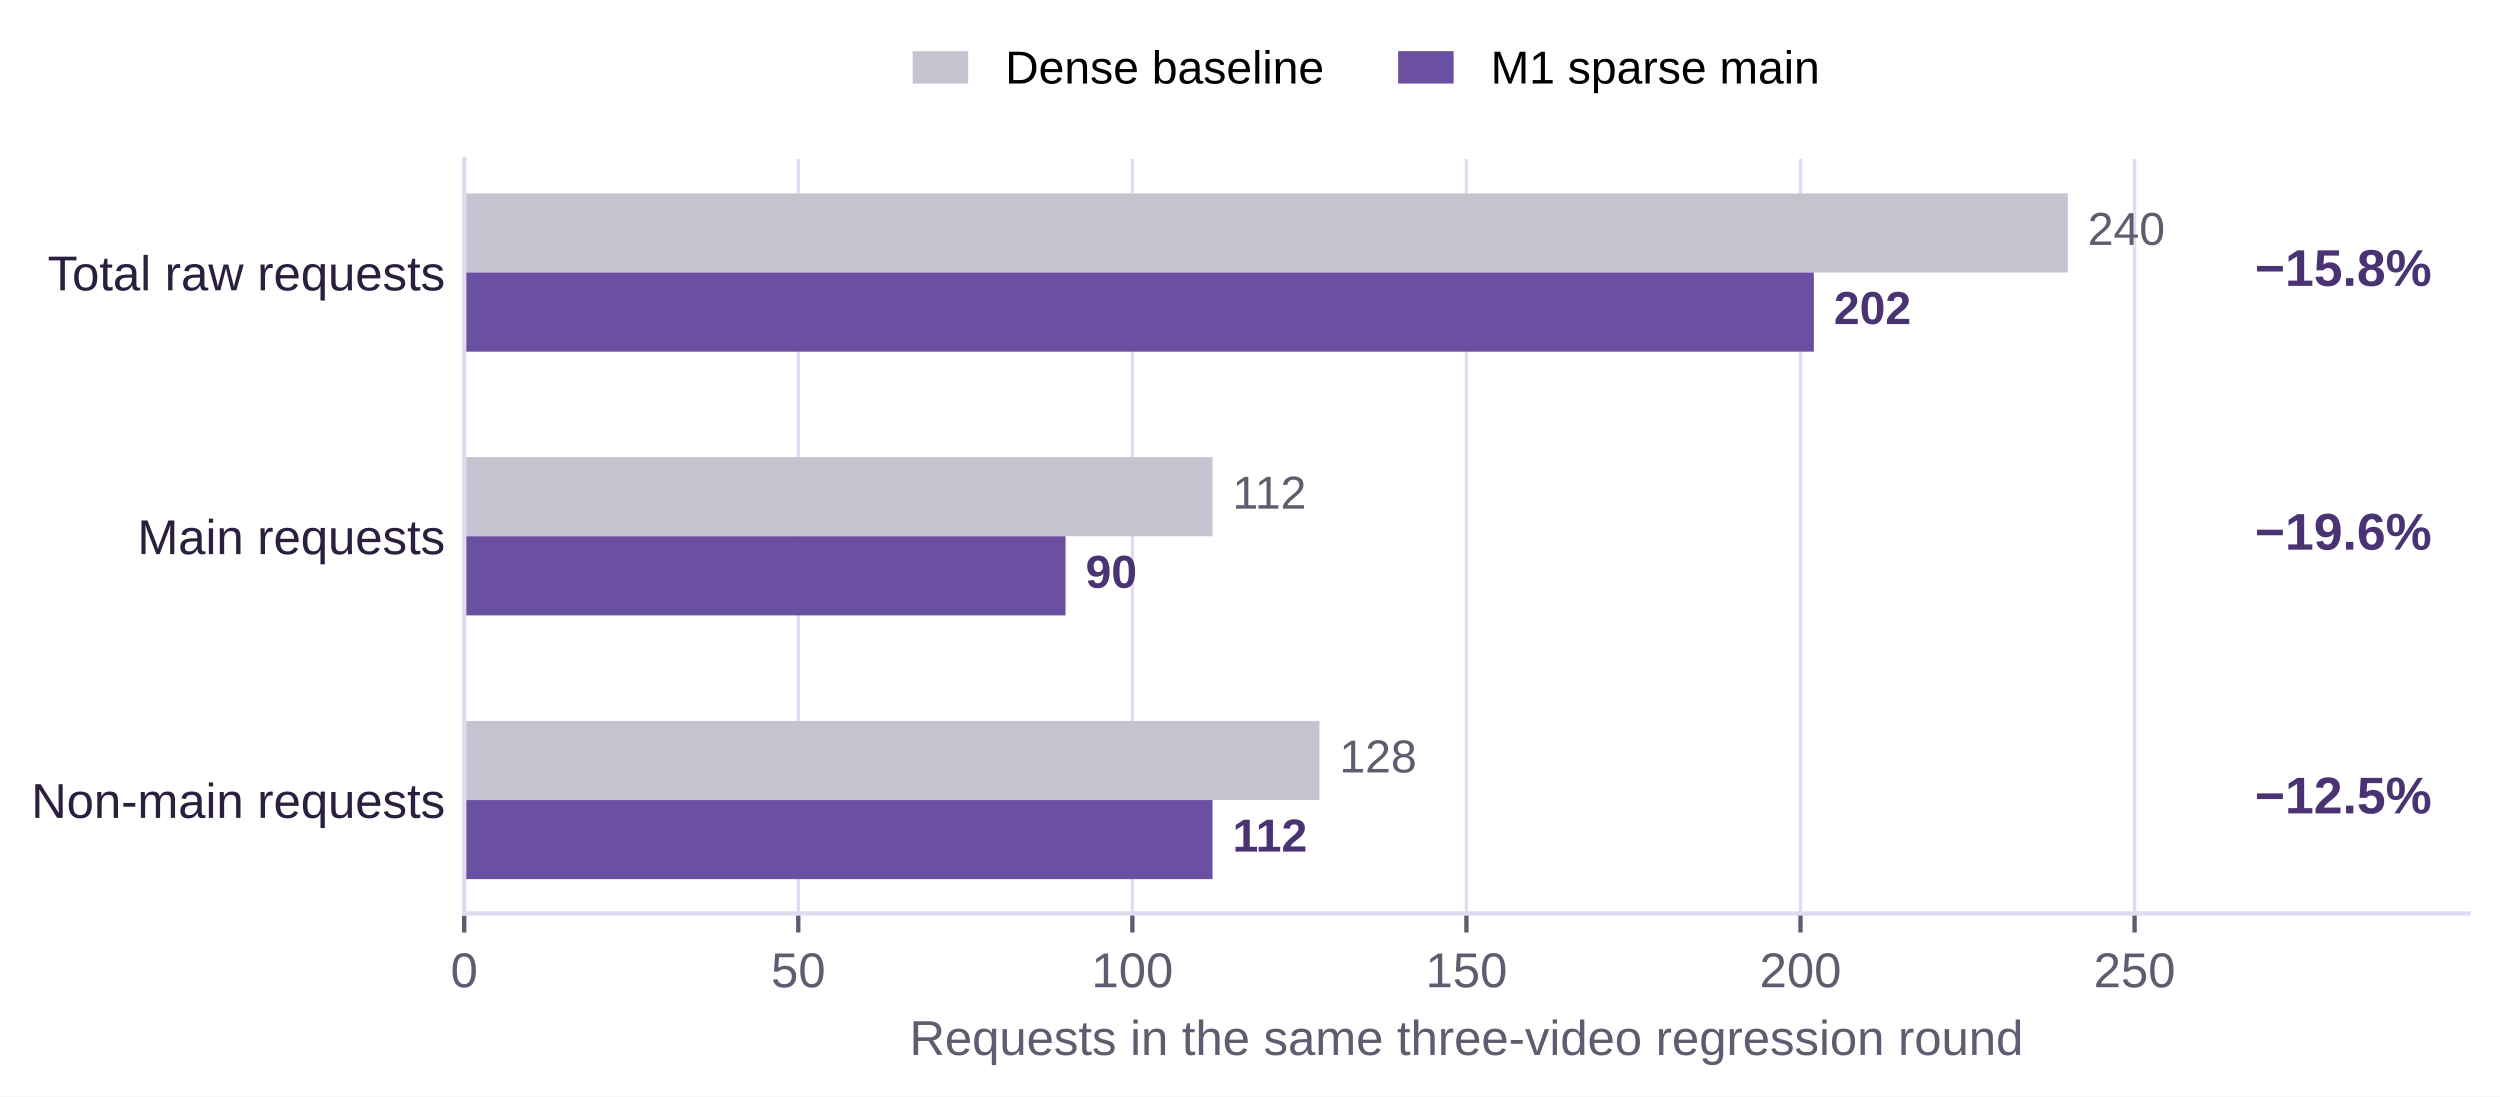
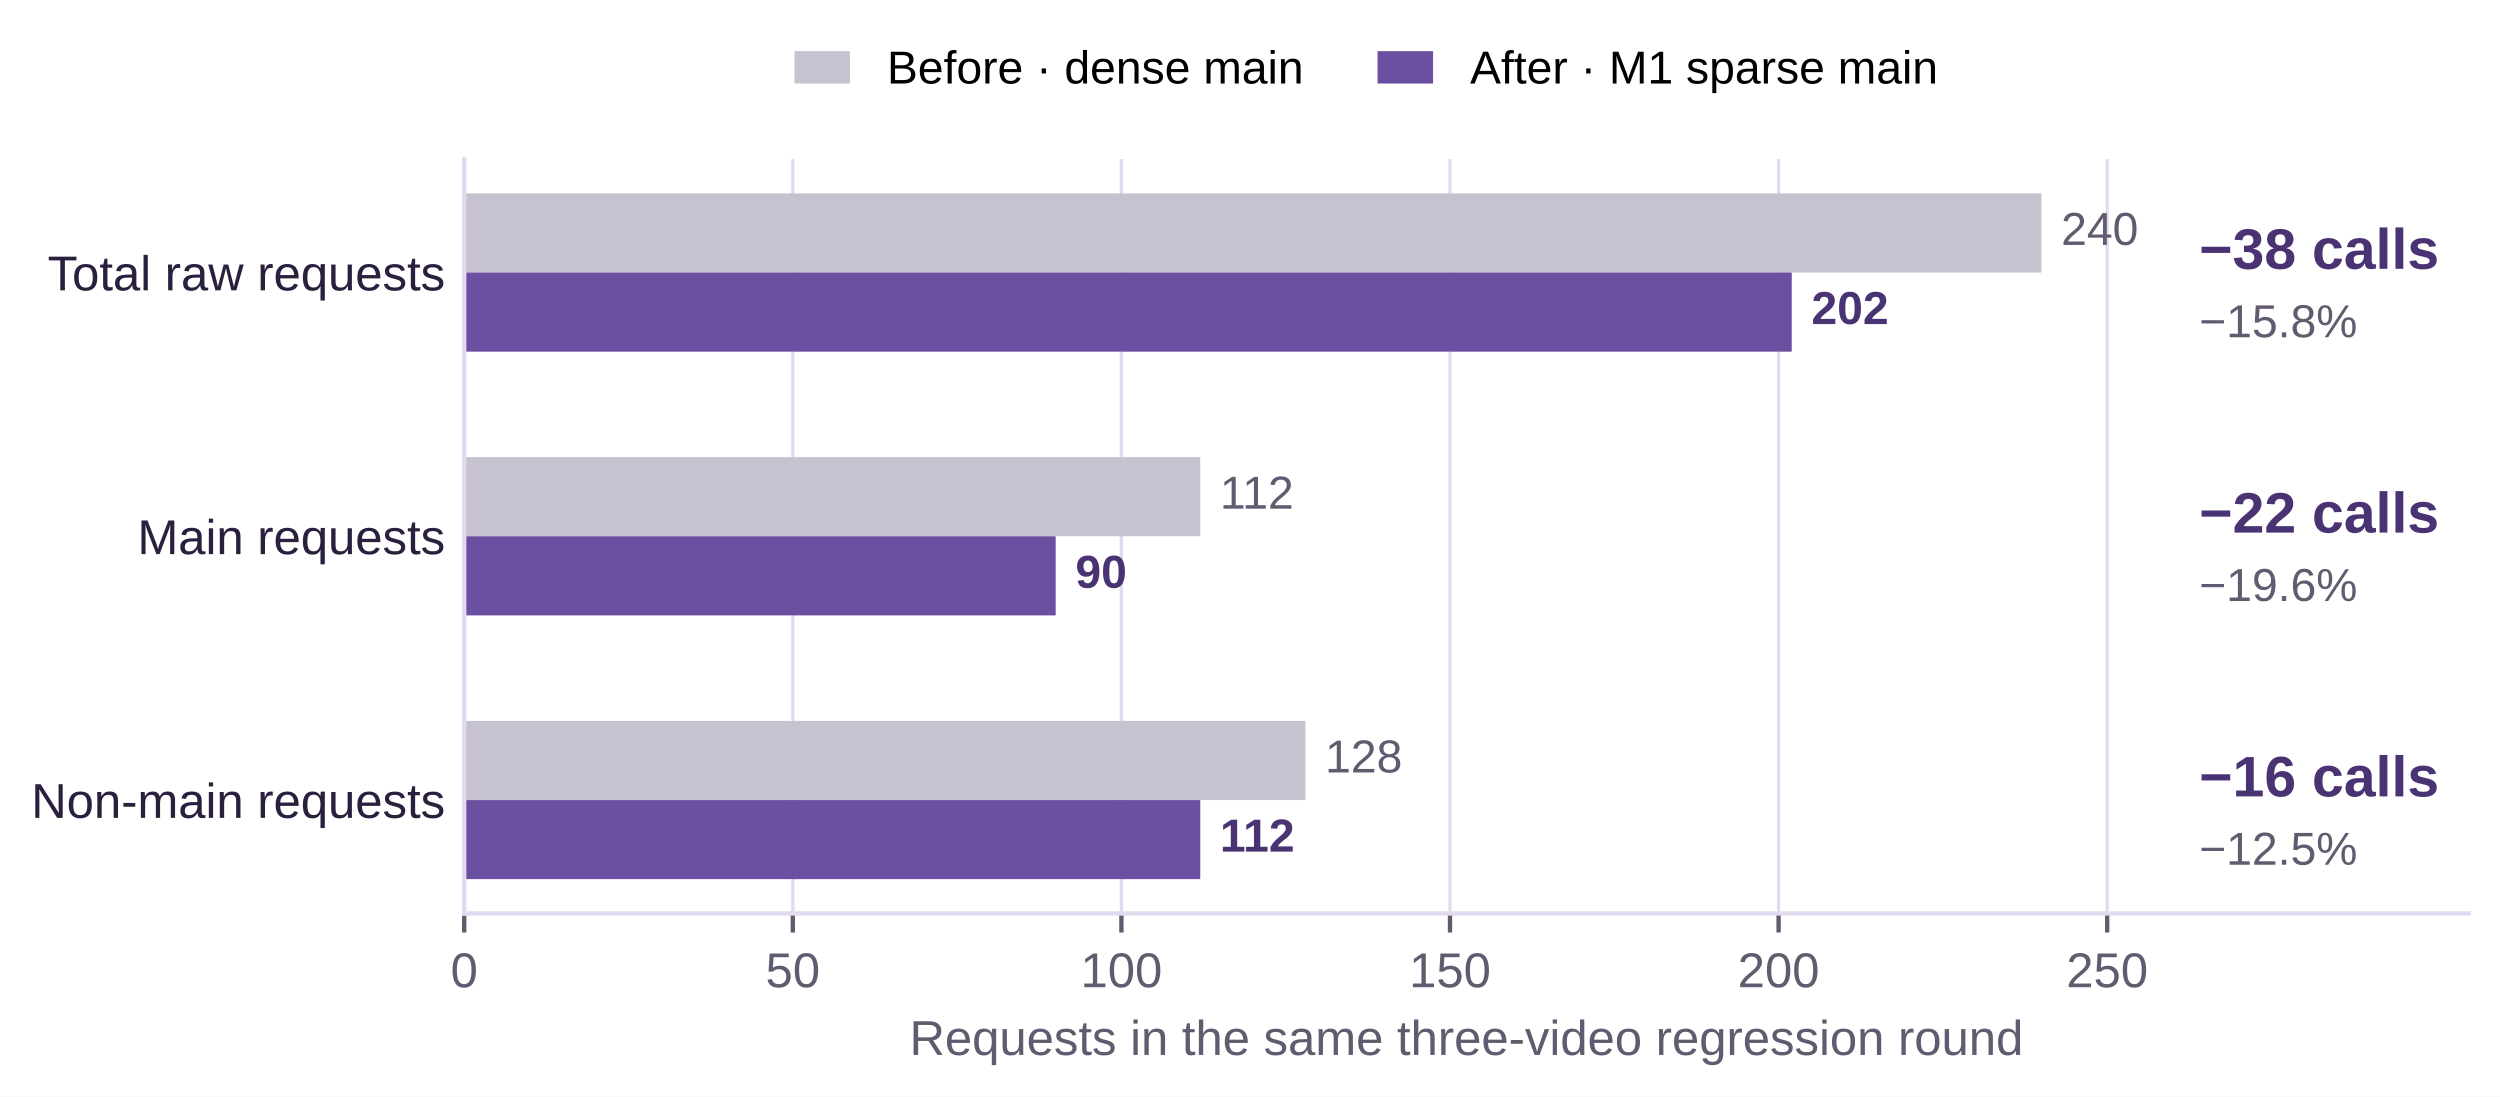
<svg xmlns="http://www.w3.org/2000/svg" xmlns:xlink="http://www.w3.org/1999/xlink" width="459.329pt" height="201.483pt" viewBox="0 0 459.329 201.483" version="1.1">
  <defs>
    <style type="text/css">*{stroke-linejoin: round; stroke-linecap: butt}</style>
  </defs>
  <g id="figure_1">
    <g id="patch_1">
      <path d="M 0 201.483  L 459.329 201.483  L 459.329 0  L 0 0  z " style="fill: #ffffff" />
    </g>
    <g id="axes_1">
      <g id="patch_2">
        <path d="M 85.289 167.83  L 453.569 167.83  L 453.569 29.23  L 85.289 29.23  z " style="fill: #ffffff" />
      </g>
      <g id="matplotlib.axis_1">
        <g id="xtick_1">
          <g id="line2d_1">
            <path d="M 85.289 167.83  L 85.289 29.23  " clip-path="url(#p921c501804)" style="fill: none; stroke: #e2daf0; stroke-width: 0.6; stroke-linecap: square" />
          </g>
          <g id="line2d_2">
            <defs>
              <path id="md927e85dd0" d="M 0 0  L 0 3.5  " style="stroke: #625a6e; stroke-width: 0.8" />
            </defs>
            <g>
              <use xlink:href="#md927e85dd0" x="85.289" y="167.83" style="fill: #625a6e; stroke: #625a6e; stroke-width: 0.8" />
            </g>
          </g>
          <g id="text_1">
            <text style="font-size: 9px; font-family: 'Arial', 'Helvetica', 'DejaVu Sans', sans-serif; text-anchor: middle; fill: #625a6e" x="85.289" y="181.382" transform="rotate(-0 85.28891 181.3822)">0</text>
          </g>
        </g>
        <g id="xtick_2">
          <g id="line2d_3">
-             <path d="M 146.669 167.83  L 146.669 29.23  " clip-path="url(#p921c501804)" style="fill: none; stroke: #e2daf0; stroke-width: 0.6; stroke-linecap: square" />
+             <path d="M 145.663 167.83  L 145.663 29.23  " clip-path="url(#p921c501804)" style="fill: none; stroke: #e2daf0; stroke-width: 0.6; stroke-linecap: square" />
          </g>
          <g id="line2d_4">
            <g>
-               <use xlink:href="#md927e85dd0" x="146.669" y="167.83" style="fill: #625a6e; stroke: #625a6e; stroke-width: 0.8" />
+               <use xlink:href="#md927e85dd0" x="145.663" y="167.83" style="fill: #625a6e; stroke: #625a6e; stroke-width: 0.8" />
            </g>
          </g>
          <g id="text_2">
-             <text style="font-size: 9px; font-family: 'Arial', 'Helvetica', 'DejaVu Sans', sans-serif; text-anchor: middle; fill: #625a6e" x="146.669" y="181.382" transform="rotate(-0 146.6689 181.3822)">50</text>
+             <text style="font-size: 9px; font-family: 'Arial', 'Helvetica', 'DejaVu Sans', sans-serif; text-anchor: middle; fill: #625a6e" x="145.663" y="181.382" transform="rotate(-0 145.6627 181.3822)">50</text>
          </g>
        </g>
        <g id="xtick_3">
          <g id="line2d_5">
-             <path d="M 208.049 167.83  L 208.049 29.23  " clip-path="url(#p921c501804)" style="fill: none; stroke: #e2daf0; stroke-width: 0.6; stroke-linecap: square" />
+             <path d="M 206.036 167.83  L 206.036 29.23  " clip-path="url(#p921c501804)" style="fill: none; stroke: #e2daf0; stroke-width: 0.6; stroke-linecap: square" />
          </g>
          <g id="line2d_6">
            <g>
-               <use xlink:href="#md927e85dd0" x="208.049" y="167.83" style="fill: #625a6e; stroke: #625a6e; stroke-width: 0.8" />
+               <use xlink:href="#md927e85dd0" x="206.036" y="167.83" style="fill: #625a6e; stroke: #625a6e; stroke-width: 0.8" />
            </g>
          </g>
          <g id="text_3">
-             <text style="font-size: 9px; font-family: 'Arial', 'Helvetica', 'DejaVu Sans', sans-serif; text-anchor: middle; fill: #625a6e" x="208.049" y="181.382" transform="rotate(-0 208.0489 181.3822)">100</text>
+             <text style="font-size: 9px; font-family: 'Arial', 'Helvetica', 'DejaVu Sans', sans-serif; text-anchor: middle; fill: #625a6e" x="206.036" y="181.382" transform="rotate(-0 206.0364 181.3822)">100</text>
          </g>
        </g>
        <g id="xtick_4">
          <g id="line2d_7">
-             <path d="M 269.429 167.83  L 269.429 29.23  " clip-path="url(#p921c501804)" style="fill: none; stroke: #e2daf0; stroke-width: 0.6; stroke-linecap: square" />
+             <path d="M 266.41 167.83  L 266.41 29.23  " clip-path="url(#p921c501804)" style="fill: none; stroke: #e2daf0; stroke-width: 0.6; stroke-linecap: square" />
          </g>
          <g id="line2d_8">
            <g>
-               <use xlink:href="#md927e85dd0" x="269.429" y="167.83" style="fill: #625a6e; stroke: #625a6e; stroke-width: 0.8" />
+               <use xlink:href="#md927e85dd0" x="266.41" y="167.83" style="fill: #625a6e; stroke: #625a6e; stroke-width: 0.8" />
            </g>
          </g>
          <g id="text_4">
-             <text style="font-size: 9px; font-family: 'Arial', 'Helvetica', 'DejaVu Sans', sans-serif; text-anchor: middle; fill: #625a6e" x="269.429" y="181.382" transform="rotate(-0 269.4289 181.3822)">150</text>
+             <text style="font-size: 9px; font-family: 'Arial', 'Helvetica', 'DejaVu Sans', sans-serif; text-anchor: middle; fill: #625a6e" x="266.41" y="181.382" transform="rotate(-0 266.4102 181.3822)">150</text>
          </g>
        </g>
        <g id="xtick_5">
          <g id="line2d_9">
-             <path d="M 330.809 167.83  L 330.809 29.23  " clip-path="url(#p921c501804)" style="fill: none; stroke: #e2daf0; stroke-width: 0.6; stroke-linecap: square" />
+             <path d="M 326.784 167.83  L 326.784 29.23  " clip-path="url(#p921c501804)" style="fill: none; stroke: #e2daf0; stroke-width: 0.6; stroke-linecap: square" />
          </g>
          <g id="line2d_10">
            <g>
-               <use xlink:href="#md927e85dd0" x="330.809" y="167.83" style="fill: #625a6e; stroke: #625a6e; stroke-width: 0.8" />
+               <use xlink:href="#md927e85dd0" x="326.784" y="167.83" style="fill: #625a6e; stroke: #625a6e; stroke-width: 0.8" />
            </g>
          </g>
          <g id="text_5">
-             <text style="font-size: 9px; font-family: 'Arial', 'Helvetica', 'DejaVu Sans', sans-serif; text-anchor: middle; fill: #625a6e" x="330.809" y="181.382" transform="rotate(-0 330.8089 181.3822)">200</text>
+             <text style="font-size: 9px; font-family: 'Arial', 'Helvetica', 'DejaVu Sans', sans-serif; text-anchor: middle; fill: #625a6e" x="326.784" y="181.382" transform="rotate(-0 326.784 181.3822)">200</text>
          </g>
        </g>
        <g id="xtick_6">
          <g id="line2d_11">
-             <path d="M 392.189 167.83  L 392.189 29.23  " clip-path="url(#p921c501804)" style="fill: none; stroke: #e2daf0; stroke-width: 0.6; stroke-linecap: square" />
+             <path d="M 387.158 167.83  L 387.158 29.23  " clip-path="url(#p921c501804)" style="fill: none; stroke: #e2daf0; stroke-width: 0.6; stroke-linecap: square" />
          </g>
          <g id="line2d_12">
            <g>
-               <use xlink:href="#md927e85dd0" x="392.189" y="167.83" style="fill: #625a6e; stroke: #625a6e; stroke-width: 0.8" />
+               <use xlink:href="#md927e85dd0" x="387.158" y="167.83" style="fill: #625a6e; stroke: #625a6e; stroke-width: 0.8" />
            </g>
          </g>
          <g id="text_6">
-             <text style="font-size: 9px; font-family: 'Arial', 'Helvetica', 'DejaVu Sans', sans-serif; text-anchor: middle; fill: #625a6e" x="392.189" y="181.382" transform="rotate(-0 392.1889 181.3822)">250</text>
+             <text style="font-size: 9px; font-family: 'Arial', 'Helvetica', 'DejaVu Sans', sans-serif; text-anchor: middle; fill: #625a6e" x="387.158" y="181.382" transform="rotate(-0 387.1578 181.3822)">250</text>
          </g>
        </g>
        <g id="text_7">
          <text style="font-size: 9px; font-family: 'Arial', 'Helvetica', 'DejaVu Sans', sans-serif; text-anchor: middle; fill: #625a6e" x="269.429" y="193.829" transform="rotate(-0 269.4289 193.8285)">Requests in the same three-video regression round</text>
        </g>
      </g>
      <g id="matplotlib.axis_2">
        <g id="ytick_1">
          <g id="line2d_13" />
          <g id="text_8">
            <text style="font-size: 9px; font-family: 'Arial', 'Helvetica', 'DejaVu Sans', sans-serif; text-anchor: end; fill: #2a1f3d" x="81.789" y="53.345" transform="rotate(-0 81.78891 53.34459)">Total raw requests</text>
          </g>
        </g>
        <g id="ytick_2">
          <g id="line2d_14" />
          <g id="text_9">
            <text style="font-size: 9px; font-family: 'Arial', 'Helvetica', 'DejaVu Sans', sans-serif; text-anchor: end; fill: #2a1f3d" x="81.789" y="101.806" transform="rotate(-0 81.78891 101.8061)">Main requests</text>
          </g>
        </g>
        <g id="ytick_3">
          <g id="line2d_15" />
          <g id="text_10">
            <text style="font-size: 9px; font-family: 'Arial', 'Helvetica', 'DejaVu Sans', sans-serif; text-anchor: end; fill: #2a1f3d" x="81.789" y="150.268" transform="rotate(-0 81.78891 150.2677)">Non-main requests</text>
          </g>
        </g>
      </g>
      <g id="patch_3">
-         <path d="M 85.289 50.068  L 379.913 50.068  L 379.913 35.53  L 85.289 35.53  z " clip-path="url(#p921c501804)" style="fill: #c7c2cf" />
+         <path d="M 85.289 50.068  L 375.083 50.068  L 375.083 35.53  L 85.289 35.53  z " clip-path="url(#p921c501804)" style="fill: #c7c2cf" />
      </g>
      <g id="patch_4">
-         <path d="M 85.289 98.53  L 222.78 98.53  L 222.78 83.992  L 85.289 83.992  z " clip-path="url(#p921c501804)" style="fill: #c7c2cf" />
+         <path d="M 85.289 98.53  L 220.526 98.53  L 220.526 83.992  L 85.289 83.992  z " clip-path="url(#p921c501804)" style="fill: #c7c2cf" />
      </g>
      <g id="patch_5">
-         <path d="M 85.289 146.992  L 242.422 146.992  L 242.422 132.453  L 85.289 132.453  z " clip-path="url(#p921c501804)" style="fill: #c7c2cf" />
+         <path d="M 85.289 146.992  L 239.846 146.992  L 239.846 132.453  L 85.289 132.453  z " clip-path="url(#p921c501804)" style="fill: #c7c2cf" />
      </g>
      <g id="patch_6">
-         <path d="M 85.289 64.607  L 333.264 64.607  L 333.264 50.068  L 85.289 50.068  z " clip-path="url(#p921c501804)" style="fill: #6b4fa0" />
+         <path d="M 85.289 64.607  L 329.199 64.607  L 329.199 50.068  L 85.289 50.068  z " clip-path="url(#p921c501804)" style="fill: #6b4fa0" />
      </g>
      <g id="patch_7">
-         <path d="M 85.289 113.068  L 195.773 113.068  L 195.773 98.53  L 85.289 98.53  z " clip-path="url(#p921c501804)" style="fill: #6b4fa0" />
+         <path d="M 85.289 113.068  L 193.962 113.068  L 193.962 98.53  L 85.289 98.53  z " clip-path="url(#p921c501804)" style="fill: #6b4fa0" />
      </g>
      <g id="patch_8">
-         <path d="M 85.289 161.53  L 222.78 161.53  L 222.78 146.992  L 85.289 146.992  z " clip-path="url(#p921c501804)" style="fill: #6b4fa0" />
+         <path d="M 85.289 161.53  L 220.526 161.53  L 220.526 146.992  L 85.289 146.992  z " clip-path="url(#p921c501804)" style="fill: #6b4fa0" />
      </g>
      <g id="patch_9">
        <path d="M 85.289 167.83  L 85.289 29.23  " style="fill: none; stroke: #e2daf0; stroke-width: 0.8; stroke-linejoin: miter; stroke-linecap: square" />
      </g>
      <g id="patch_10">
        <path d="M 85.289 167.83  L 453.569 167.83  " style="fill: none; stroke: #e2daf0; stroke-width: 0.8; stroke-linejoin: miter; stroke-linecap: square" />
      </g>
      <g id="text_11">
-         <text style="font-size: 8.5px; font-family: 'Arial', 'Helvetica', 'DejaVu Sans', sans-serif; text-anchor: start; fill: #625a6e" x="383.596" y="44.999" transform="rotate(-0 383.5957 44.99894)">240</text>
+         <text style="font-size: 8.5px; font-family: 'Arial', 'Helvetica', 'DejaVu Sans', sans-serif; text-anchor: start; fill: #625a6e" x="378.705" y="44.999" transform="rotate(-0 378.7054 44.99894)">240</text>
      </g>
      <g id="text_12">
-         <text style="font-weight: 700; font-size: 8.5px; font-family: 'Arial', 'Helvetica', 'DejaVu Sans', sans-serif; text-anchor: start; fill: #4a3373" x="336.947" y="59.537" transform="rotate(-0 336.9469 59.5374)">202</text>
+         <text style="font-weight: 700; font-size: 8.5px; font-family: 'Arial', 'Helvetica', 'DejaVu Sans', sans-serif; text-anchor: start; fill: #4a3373" x="332.821" y="59.537" transform="rotate(-0 332.8214 59.5374)">202</text>
      </g>
      <g id="text_13">
-         <text style="font-weight: 700; font-size: 9.5px; font-family: 'Arial', 'Helvetica', 'DejaVu Sans', sans-serif; text-anchor: start; fill: #4a3373" x="414.286" y="52.527" transform="rotate(-0 414.2857 52.52696)">−15.8%</text>
+         <text style="font-weight: 700; font-size: 10.5px; font-family: 'Arial', 'Helvetica', 'DejaVu Sans', sans-serif; text-anchor: start; fill: #4a3373" x="404.062" y="49.393" transform="rotate(-0 404.0624 49.39344)">−38 calls</text>
      </g>
      <g id="text_14">
-         <text style="font-size: 8.5px; font-family: 'Arial', 'Helvetica', 'DejaVu Sans', sans-serif; text-anchor: start; fill: #625a6e" x="226.463" y="93.46" transform="rotate(-0 226.4629 93.46048)">112</text>
+         <text style="font-size: 8.5px; font-family: 'Arial', 'Helvetica', 'DejaVu Sans', sans-serif; text-anchor: start; fill: #625a6e" x="404.062" y="61.96" transform="rotate(-0 404.0624 61.96048)">−15.8%</text>
      </g>
      <g id="text_15">
-         <text style="font-weight: 700; font-size: 8.5px; font-family: 'Arial', 'Helvetica', 'DejaVu Sans', sans-serif; text-anchor: start; fill: #4a3373" x="199.456" y="107.999" transform="rotate(-0 199.4557 107.9989)">90</text>
+         <text style="font-size: 8.5px; font-family: 'Arial', 'Helvetica', 'DejaVu Sans', sans-serif; text-anchor: start; fill: #625a6e" x="224.149" y="93.46" transform="rotate(-0 224.1486 93.46048)">112</text>
      </g>
      <g id="text_16">
-         <text style="font-weight: 700; font-size: 9.5px; font-family: 'Arial', 'Helvetica', 'DejaVu Sans', sans-serif; text-anchor: start; fill: #4a3373" x="414.286" y="100.988" transform="rotate(-0 414.2857 100.9885)">−19.6%</text>
+         <text style="font-weight: 700; font-size: 8.5px; font-family: 'Arial', 'Helvetica', 'DejaVu Sans', sans-serif; text-anchor: start; fill: #4a3373" x="197.584" y="107.999" transform="rotate(-0 197.5841 107.9989)">90</text>
      </g>
      <g id="text_17">
-         <text style="font-size: 8.5px; font-family: 'Arial', 'Helvetica', 'DejaVu Sans', sans-serif; text-anchor: start; fill: #625a6e" x="246.105" y="141.922" transform="rotate(-0 246.1045 141.922)">128</text>
+         <text style="font-weight: 700; font-size: 10.5px; font-family: 'Arial', 'Helvetica', 'DejaVu Sans', sans-serif; text-anchor: start; fill: #4a3373" x="404.062" y="97.855" transform="rotate(-0 404.0624 97.85498)">−22 calls</text>
      </g>
      <g id="text_18">
-         <text style="font-weight: 700; font-size: 8.5px; font-family: 'Arial', 'Helvetica', 'DejaVu Sans', sans-serif; text-anchor: start; fill: #4a3373" x="226.463" y="156.46" transform="rotate(-0 226.4629 156.4605)">112</text>
+         <text style="font-size: 8.5px; font-family: 'Arial', 'Helvetica', 'DejaVu Sans', sans-serif; text-anchor: start; fill: #625a6e" x="404.062" y="110.422" transform="rotate(-0 404.0624 110.422)">−19.6%</text>
      </g>
      <g id="text_19">
-         <text style="font-weight: 700; font-size: 9.5px; font-family: 'Arial', 'Helvetica', 'DejaVu Sans', sans-serif; text-anchor: start; fill: #4a3373" x="414.286" y="149.45" transform="rotate(-0 414.2857 149.45)">−12.5%</text>
+         <text style="font-size: 8.5px; font-family: 'Arial', 'Helvetica', 'DejaVu Sans', sans-serif; text-anchor: start; fill: #625a6e" x="243.468" y="141.922" transform="rotate(-0 243.4682 141.922)">128</text>
+       </g>
+       <g id="text_20">
+         <text style="font-weight: 700; font-size: 8.5px; font-family: 'Arial', 'Helvetica', 'DejaVu Sans', sans-serif; text-anchor: start; fill: #4a3373" x="224.149" y="156.46" transform="rotate(-0 224.1486 156.4605)">112</text>
+       </g>
+       <g id="text_21">
+         <text style="font-weight: 700; font-size: 10.5px; font-family: 'Arial', 'Helvetica', 'DejaVu Sans', sans-serif; text-anchor: start; fill: #4a3373" x="404.062" y="146.317" transform="rotate(-0 404.0624 146.3165)">−16 calls</text>
+       </g>
+       <g id="text_22">
+         <text style="font-size: 8.5px; font-family: 'Arial', 'Helvetica', 'DejaVu Sans', sans-serif; text-anchor: start; fill: #625a6e" x="404.062" y="158.884" transform="rotate(-0 404.0624 158.8836)">−12.5%</text>
      </g>
      <g id="legend_1">
        <g id="patch_11">
-           <path d="M 167.688 15.348  L 177.888 15.348  L 177.888 9.398  L 167.688 9.398  z " style="fill: #c7c2cf" />
-         </g>
-         <g id="text_20">
-           <text style="font-size: 8.5px; font-family: 'Arial', 'Helvetica', 'DejaVu Sans', sans-serif; text-anchor: start" x="184.688" y="15.348" transform="rotate(-0 184.6877 15.34823)">Dense baseline</text>
+           <path d="M 145.964 15.348  L 156.164 15.348  L 156.164 9.398  L 145.964 9.398  z " style="fill: #c7c2cf" />
+         </g>
+         <g id="text_23">
+           <text style="font-size: 8.5px; font-family: 'Arial', 'Helvetica', 'DejaVu Sans', sans-serif; text-anchor: start" x="162.964" y="15.348" transform="rotate(-0 162.9642 15.34823)">Before · dense main</text>
        </g>
        <g id="patch_12">
-           <path d="M 256.879 15.348  L 267.079 15.348  L 267.079 9.398  L 256.879 9.398  z " style="fill: #6b4fa0" />
-         </g>
-         <g id="text_21">
-           <text style="font-size: 8.5px; font-family: 'Arial', 'Helvetica', 'DejaVu Sans', sans-serif; text-anchor: start" x="273.879" y="15.348" transform="rotate(-0 273.8792 15.34823)">M1 sparse main</text>
+           <path d="M 253.1 15.348  L 263.3 15.348  L 263.3 9.398  L 253.1 9.398  z " style="fill: #6b4fa0" />
+         </g>
+         <g id="text_24">
+           <text style="font-size: 8.5px; font-family: 'Arial', 'Helvetica', 'DejaVu Sans', sans-serif; text-anchor: start" x="270.1" y="15.348" transform="rotate(-0 270.1001 15.34823)">After · M1 sparse main</text>
        </g>
      </g>
    </g>
  </g>
  <defs>
    <clipPath id="p921c501804">
      <rect x="85.289" y="29.23" width="368.28" height="138.6" />
    </clipPath>
  </defs>
</svg>
